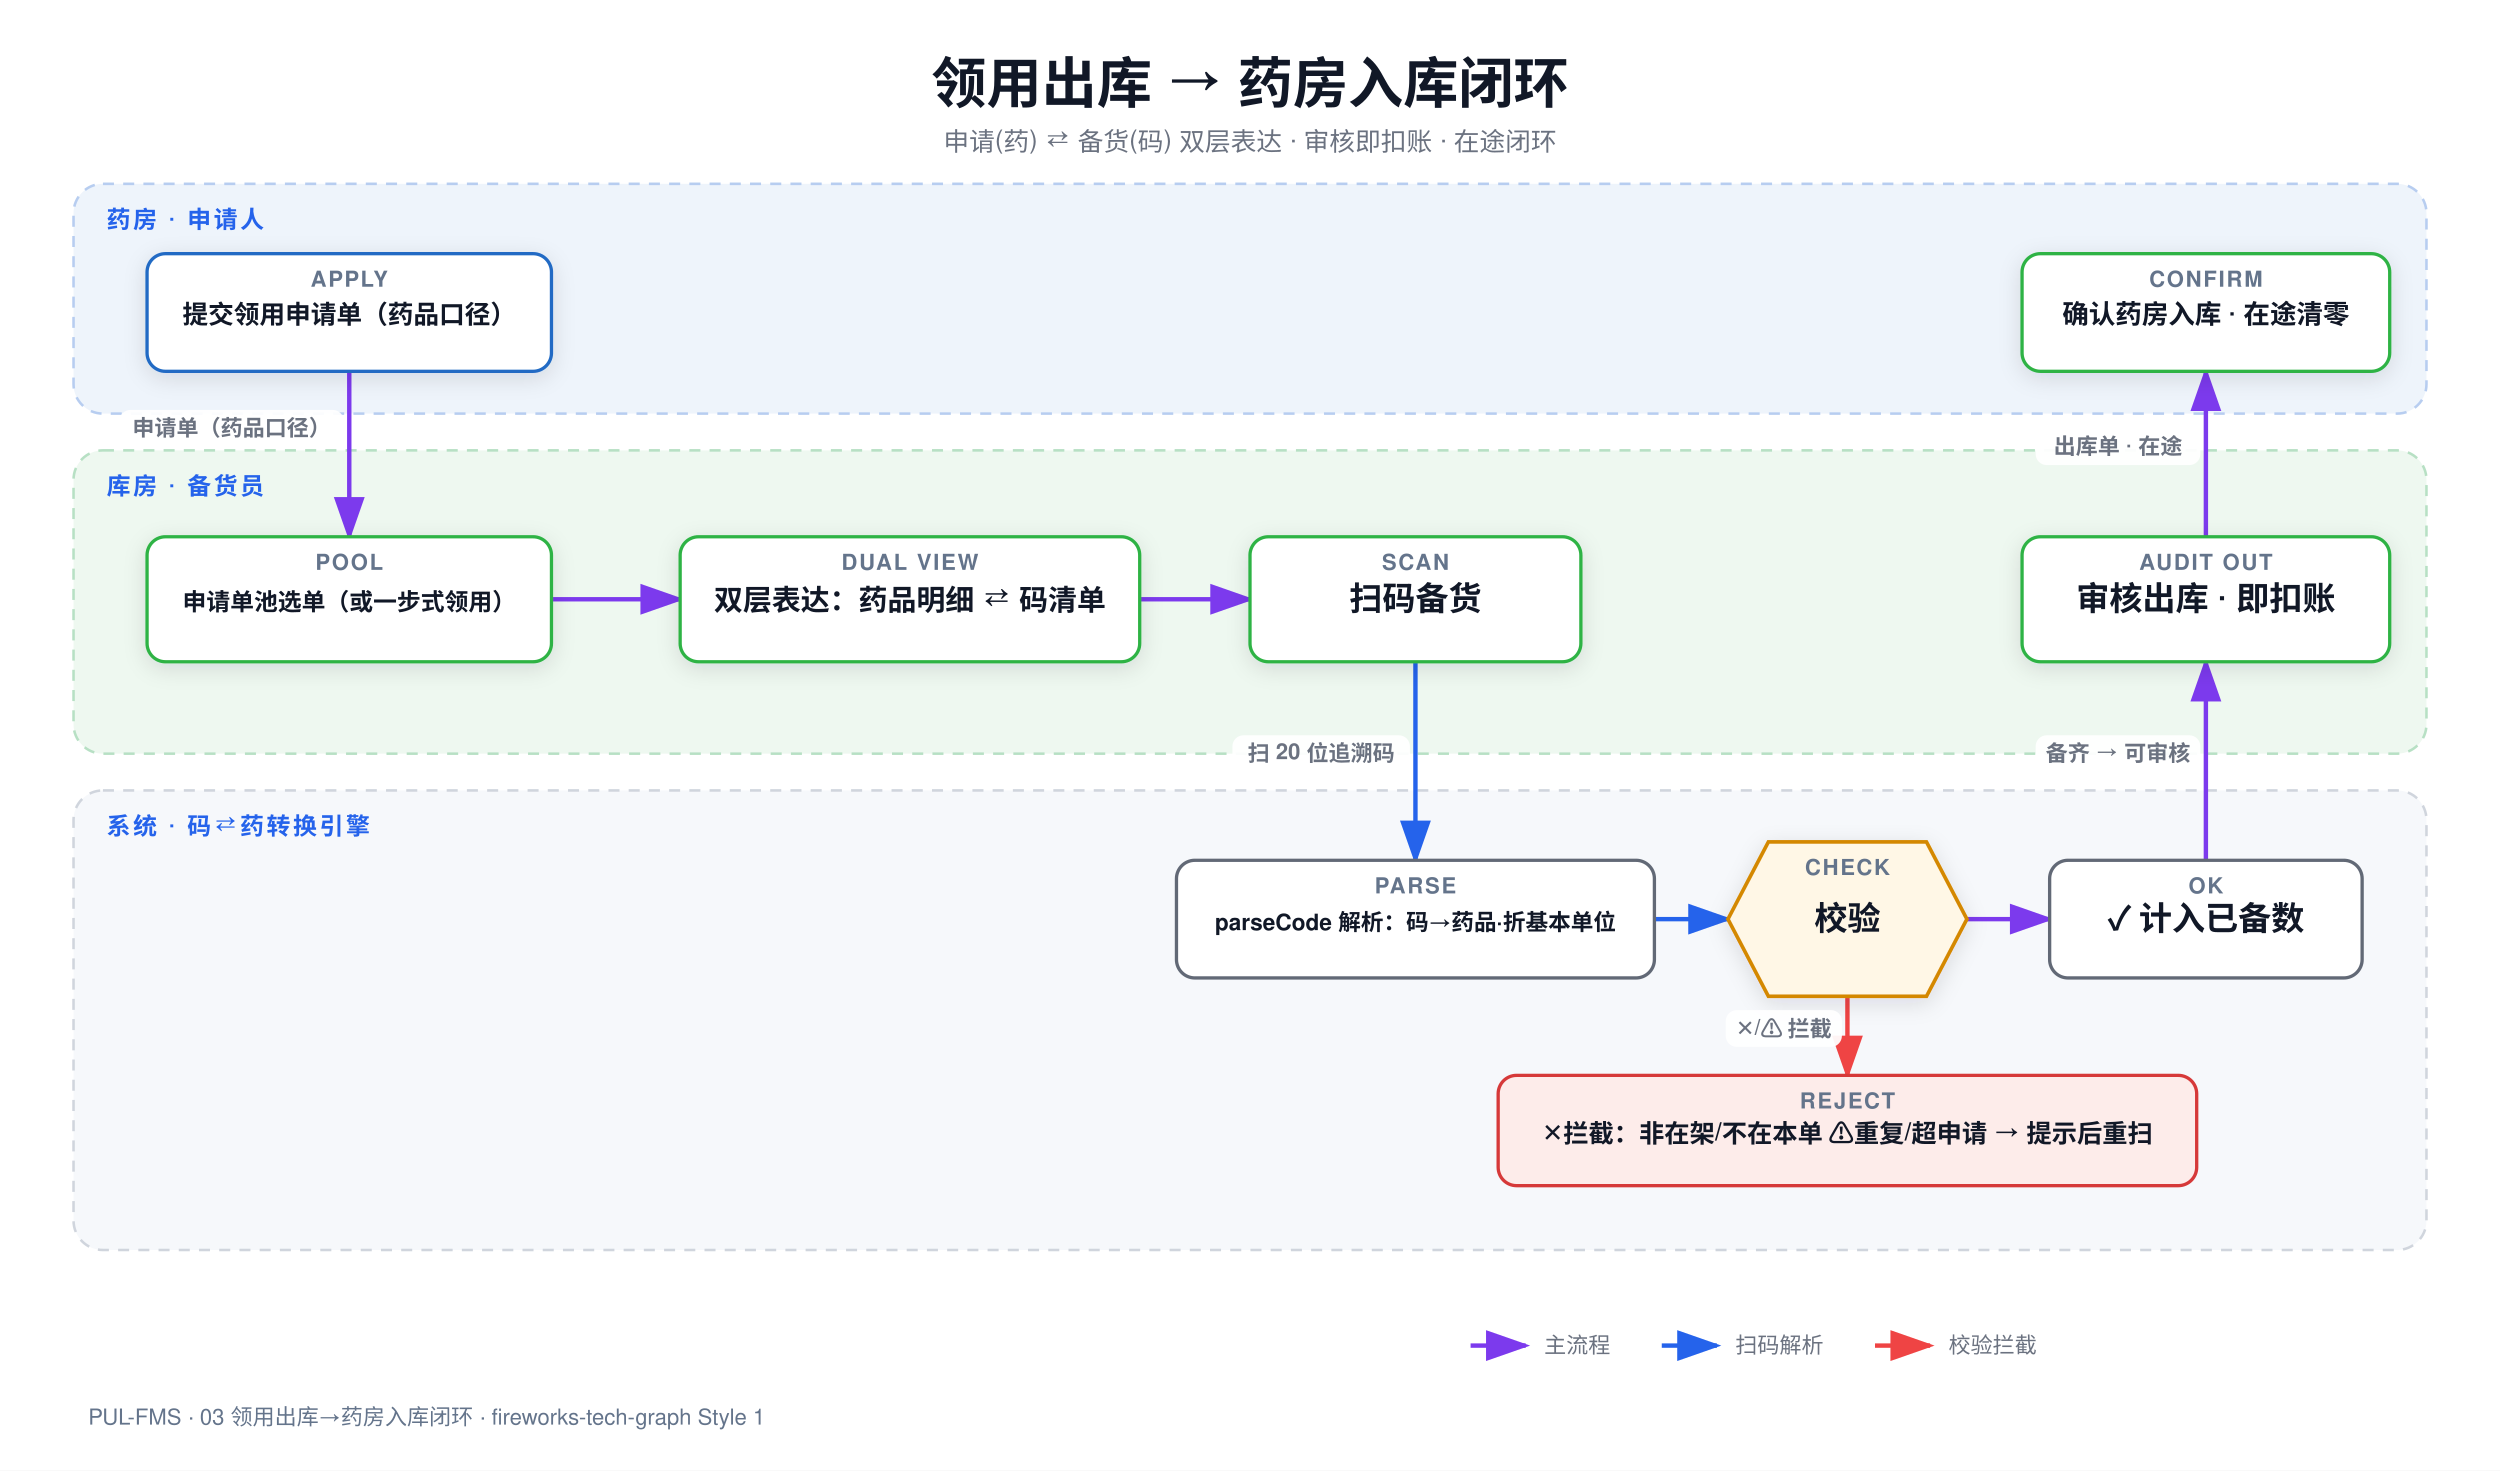
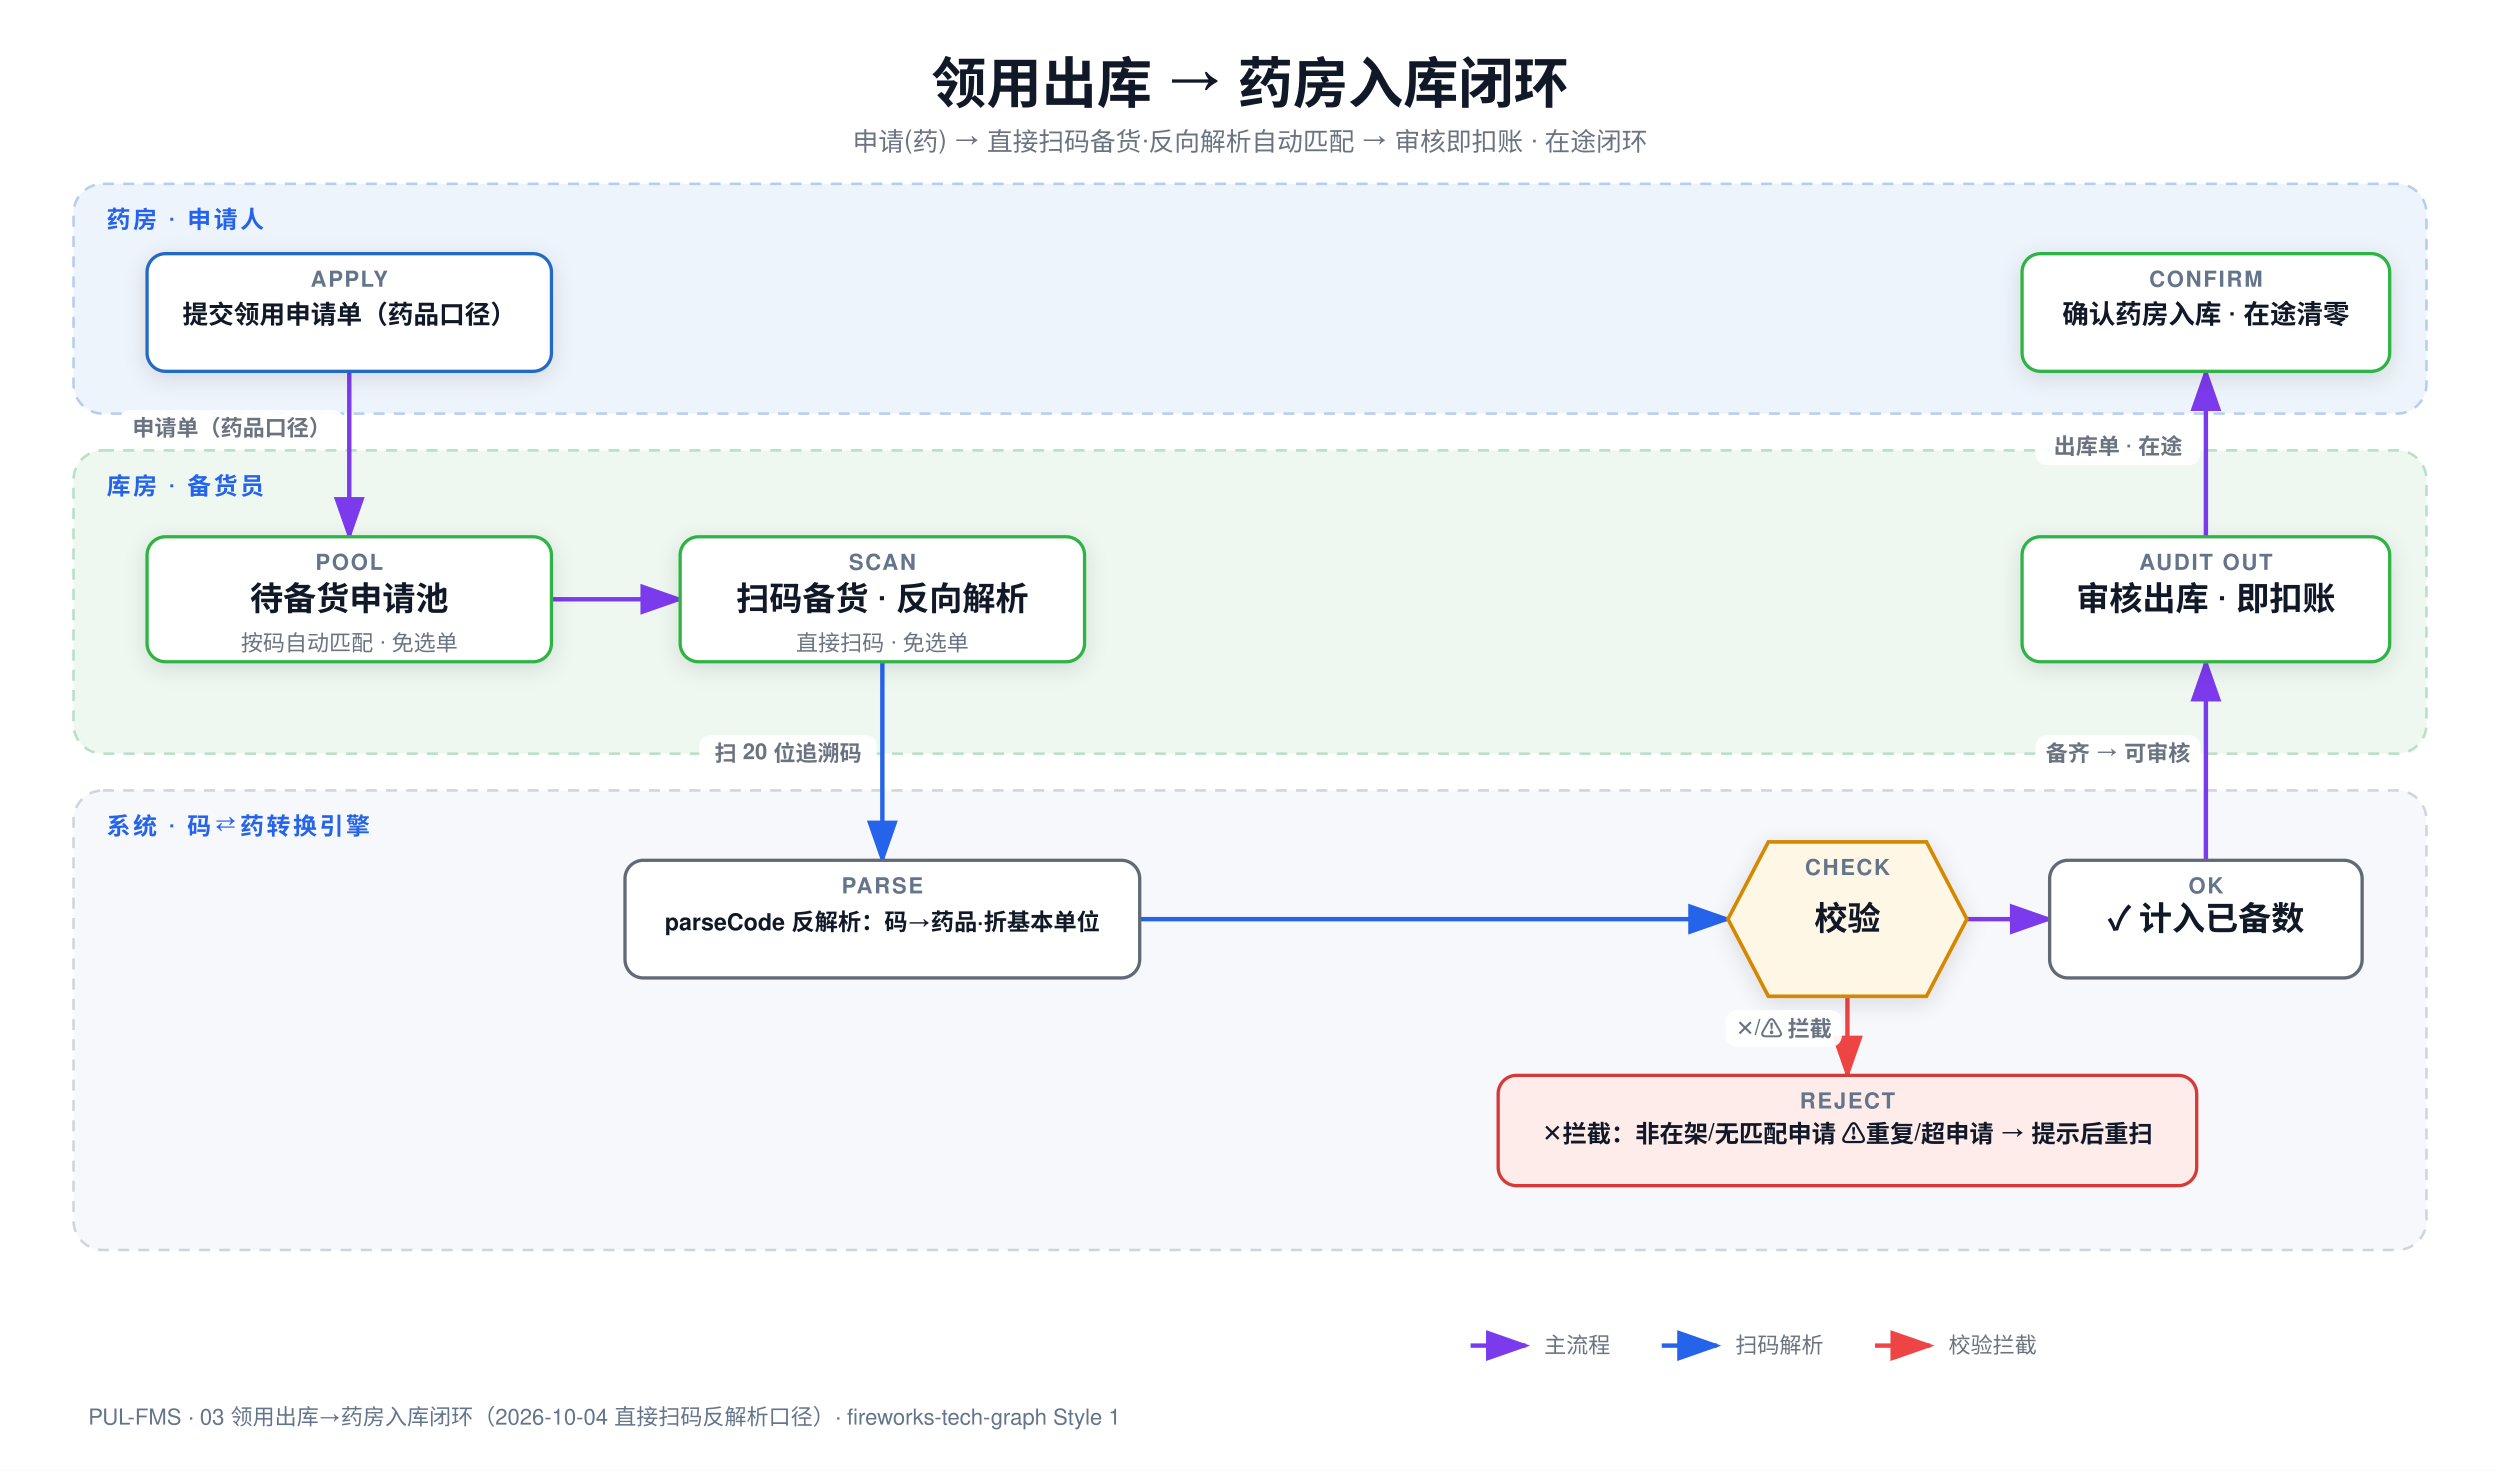
<svg xmlns="http://www.w3.org/2000/svg" viewBox="0 0 1360 800" width="1360" height="800" data-generator="fireworks-tech-graph" data-schema-version="1" data-text-metrics="heuristic-v1" data-style-id="1" data-visual-theme="Flat Icon" data-diagram-type="architecture" data-motion-scene="" data-semantic-profile="generic" data-semantic-valid="true" data-quality-profile="showcase" data-max-bends-per-edge="2" data-max-total-bends="8" data-max-route-stretch="1.35" data-max-bridged-crossings="0" data-min-node-gap="40.0" data-min-container-gutter="20.0" data-min-label-clearance="4.0" data-min-segment-length="16.0">
  <defs>
    <marker id="arrowA" markerWidth="10" markerHeight="7" refX="9" refY="3.5" orient="auto">
      <polygon points="0 0, 10 3.5, 0 7" fill="#7c3aed" />
    </marker>
    <marker id="arrowB" markerWidth="10" markerHeight="7" refX="9" refY="3.5" orient="auto">
      <polygon points="0 0, 10 3.5, 0 7" fill="#10b981" />
    </marker>
    <marker id="arrowC" markerWidth="10" markerHeight="7" refX="9" refY="3.5" orient="auto">
      <polygon points="0 0, 10 3.5, 0 7" fill="#2563eb" />
    </marker>
    <marker id="arrowE" markerWidth="10" markerHeight="7" refX="9" refY="3.5" orient="auto">
      <polygon points="0 0, 10 3.5, 0 7" fill="#f97316" />
    </marker>
    <marker id="arrowF" markerWidth="10" markerHeight="7" refX="9" refY="3.5" orient="auto">
      <polygon points="0 0, 10 3.5, 0 7" fill="#7c3aed" />
    </marker>
    <marker id="arrowG" markerWidth="10" markerHeight="7" refX="9" refY="3.5" orient="auto">
      <polygon points="0 0, 10 3.5, 0 7" fill="#ef4444" />
    </marker>
    <marker id="arrowH" markerWidth="10" markerHeight="7" refX="9" refY="3.5" orient="auto">
      <polygon points="0 0, 10 3.5, 0 7" fill="#6b7280" />
    </marker>
    <filter id="shadowSoft" x="-20%" y="-20%" width="140%" height="160%">
      <feDropShadow dx="0" dy="3" stdDeviation="6" flood-color="#0f172a" flood-opacity="0.12" />
    </filter>
    <filter id="shadowGlass" x="-20%" y="-20%" width="140%" height="160%">
      <feDropShadow dx="0" dy="10" stdDeviation="16" flood-color="#020617" flood-opacity="0.28" />
    </filter>
    <style>
    text { font-family: 'Helvetica Neue', Helvetica, Arial, 'PingFang SC', 'Noto Sans CJK SC', 'Microsoft YaHei', 'Microsoft JhengHei', 'SimHei', sans-serif; }
    .title { font-size: 30px; font-weight: 700; fill: #111827; }
    .subtitle { font-size: 14px; font-weight: 500; fill: #6b7280; }
    .section { font-size: 13px; font-weight: 700; fill: #2563eb; letter-spacing: 1.4px; }
    .section-sub { font-size: 12px; font-weight: 500; fill: #64748b; }
    .node-title { font-weight: 700; fill: #111827; }
    .node-sub { font-weight: 500; fill: #6b7280; }
    .node-type { font-size: 12px; font-weight: 700; fill: #64748b; letter-spacing: 0.08em; }
    .arrow-label { font-size: 12px; font-weight: 600; fill: #6b7280; }
    .legend { font-size: 12px; font-weight: 500; fill: #6b7280; }
    .footnote { font-size: 12px; font-weight: 500; fill: #64748b; }
    .metric-label { font-size: 8.5px; font-weight: 700; fill: #64748b; text-transform: uppercase; }
    .metric-value { font-size: 9.5px; font-weight: 700; fill: #111827; }
    </style>
  </defs>
  <rect data-graph-role="background" width="1360.0" height="800.0" fill="#ffffff" />
  <text x="680.0" y="56" text-anchor="middle" class="title">领用出库 → 药房入库闭环</text>
-   <text x="680.0" y="82" text-anchor="middle" class="subtitle">申请(药) ⇄ 备货(码) 双层表达 · 审核即扣账 · 在途闭环</text>
+   <text x="680.0" y="82" text-anchor="middle" class="subtitle">申请(药) → 直接扫码备货·反向解析自动匹配 → 审核即扣账 · 在途闭环</text>
  <g id="lane-ph" data-graph-role="container" data-container-id="lane-ph" data-semantic-role="boundary" data-graph-bounds="40,100,1320,225">
    <rect data-graph-role="container" x="40.0" y="100.0" width="1280.0" height="125.0" rx="16.0" fill="#eef4fb" stroke="#b7cdf0" stroke-width="1.4" stroke-dasharray="6 5" />
    <text x="58.0" y="124.0" class="section">药房 · 申请人</text>
    <rect id="lane-ph-header" data-graph-role="reserved" data-reserved-kind="container-header" x="48" y="106" width="111.9" height="30" fill="none" stroke="none" />
  </g>
  <g id="lane-wh" data-graph-role="container" data-container-id="lane-wh" data-semantic-role="boundary" data-graph-bounds="40,245,1320,410">
    <rect data-graph-role="container" x="40.0" y="245.0" width="1280.0" height="165.0" rx="16.0" fill="#eef8f0" stroke="#b7e0c4" stroke-width="1.4" stroke-dasharray="6 5" />
    <text x="58.0" y="269.0" class="section">库房 · 备货员</text>
    <rect id="lane-wh-header" data-graph-role="reserved" data-reserved-kind="container-header" x="48" y="251" width="111.9" height="30" fill="none" stroke="none" />
  </g>
  <g id="lane-sys" data-graph-role="container" data-container-id="lane-sys" data-semantic-role="boundary" data-graph-bounds="40,430,1320,680">
    <rect data-graph-role="container" x="40.0" y="430.0" width="1280.0" height="250.0" rx="16.0" fill="#f6f8fb" stroke="#d0d5dd" stroke-width="1.4" stroke-dasharray="6 5" />
    <text x="58.0" y="454.0" class="section">系统 · 码⇄药转换引擎</text>
    <rect id="lane-sys-header" data-graph-role="reserved" data-reserved-kind="container-header" x="48" y="436" width="158.44" height="30" fill="none" stroke="none" />
  </g>
  <path id="a1" data-graph-role="edge" data-edge-id="a1" data-source="H1" data-target="W1" data-edge-kind="flow" data-topic-id="" data-flow="control" data-motion-role="" data-motion-stage="" data-motion-order="" data-protocol="" data-via="" data-critical-path-id="" data-critical-hop="" data-critical-hops="" data-critical="false" data-bends="0" data-route-stretch="1.0" data-bridges="" d="M 190,202 L 190,292" fill="none" stroke="#7c3aed" stroke-width="2.4" stroke-linecap="round" stroke-linejoin="round" marker-end="url(#arrowA)" />
-   <path id="a2" data-graph-role="edge" data-edge-id="a2" data-source="W1" data-target="W2" data-edge-kind="flow" data-topic-id="" data-flow="control" data-motion-role="" data-motion-stage="" data-motion-order="" data-protocol="" data-via="" data-critical-path-id="" data-critical-hop="" data-critical-hops="" data-critical="false" data-bends="0" data-route-stretch="1.0" data-bridges="" d="M 300,326 L 370,326" fill="none" stroke="#7c3aed" stroke-width="2.4" stroke-linecap="round" stroke-linejoin="round" marker-end="url(#arrowA)" />
-   <path id="a3" data-graph-role="edge" data-edge-id="a3" data-source="W2" data-target="W3" data-edge-kind="flow" data-topic-id="" data-flow="control" data-motion-role="" data-motion-stage="" data-motion-order="" data-protocol="" data-via="" data-critical-path-id="" data-critical-hop="" data-critical-hops="" data-critical="false" data-bends="0" data-route-stretch="1.0" data-bridges="" d="M 620,326 L 680,326" fill="none" stroke="#7c3aed" stroke-width="2.4" stroke-linecap="round" stroke-linejoin="round" marker-end="url(#arrowA)" />
-   <path id="a4" data-graph-role="edge" data-edge-id="a4" data-source="W3" data-target="Y1" data-edge-kind="flow" data-topic-id="" data-flow="read" data-motion-role="" data-motion-stage="" data-motion-order="" data-protocol="" data-via="" data-critical-path-id="" data-critical-hop="" data-critical-hops="" data-critical="false" data-bends="0" data-route-stretch="1.0" data-bridges="" d="M 770,360 L 770,468" fill="none" stroke="#2563eb" stroke-width="2.4" stroke-linecap="round" stroke-linejoin="round" marker-end="url(#arrowC)" />
-   <path id="a5" data-graph-role="edge" data-edge-id="a5" data-source="Y1" data-target="Y2" data-edge-kind="flow" data-topic-id="" data-flow="read" data-motion-role="" data-motion-stage="" data-motion-order="" data-protocol="" data-via="" data-critical-path-id="" data-critical-hop="" data-critical-hops="" data-critical="false" data-bends="0" data-route-stretch="1.0" data-bridges="" d="M 900,500 L 940,500" fill="none" stroke="#2563eb" stroke-width="2.4" stroke-linecap="round" stroke-linejoin="round" marker-end="url(#arrowC)" />
+   <path id="a2" data-graph-role="edge" data-edge-id="a2" data-source="W1" data-target="W3" data-edge-kind="flow" data-topic-id="" data-flow="control" data-motion-role="" data-motion-stage="" data-motion-order="" data-protocol="" data-via="" data-critical-path-id="" data-critical-hop="" data-critical-hops="" data-critical="false" data-bends="0" data-route-stretch="1.0" data-bridges="" d="M 300,326 L 370,326" fill="none" stroke="#7c3aed" stroke-width="2.4" stroke-linecap="round" stroke-linejoin="round" marker-end="url(#arrowA)" />
+   <path id="a4" data-graph-role="edge" data-edge-id="a4" data-source="W3" data-target="Y1" data-edge-kind="flow" data-topic-id="" data-flow="read" data-motion-role="" data-motion-stage="" data-motion-order="" data-protocol="" data-via="" data-critical-path-id="" data-critical-hop="" data-critical-hops="" data-critical="false" data-bends="0" data-route-stretch="1.0" data-bridges="" d="M 480,360 L 480,468" fill="none" stroke="#2563eb" stroke-width="2.4" stroke-linecap="round" stroke-linejoin="round" marker-end="url(#arrowC)" />
+   <path id="a5" data-graph-role="edge" data-edge-id="a5" data-source="Y1" data-target="Y2" data-edge-kind="flow" data-topic-id="" data-flow="read" data-motion-role="" data-motion-stage="" data-motion-order="" data-protocol="" data-via="" data-critical-path-id="" data-critical-hop="" data-critical-hops="" data-critical="false" data-bends="0" data-route-stretch="1.0" data-bridges="" d="M 620,500 L 940,500" fill="none" stroke="#2563eb" stroke-width="2.4" stroke-linecap="round" stroke-linejoin="round" marker-end="url(#arrowC)" />
  <path id="a6" data-graph-role="edge" data-edge-id="a6" data-source="Y2" data-target="Y3" data-edge-kind="flow" data-topic-id="" data-flow="control" data-motion-role="" data-motion-stage="" data-motion-order="" data-protocol="" data-via="" data-critical-path-id="" data-critical-hop="" data-critical-hops="" data-critical="false" data-bends="0" data-route-stretch="1.0" data-bridges="" d="M 1070,500 L 1115,500" fill="none" stroke="#7c3aed" stroke-width="2.4" stroke-linecap="round" stroke-linejoin="round" marker-end="url(#arrowA)" />
  <path id="a7" data-graph-role="edge" data-edge-id="a7" data-source="Y3" data-target="W6" data-edge-kind="flow" data-topic-id="" data-flow="control" data-motion-role="" data-motion-stage="" data-motion-order="" data-protocol="" data-via="" data-critical-path-id="" data-critical-hop="" data-critical-hops="" data-critical="false" data-bends="0" data-route-stretch="1.0" data-bridges="" d="M 1200,468 L 1200,360" fill="none" stroke="#7c3aed" stroke-width="2.4" stroke-linecap="round" stroke-linejoin="round" marker-end="url(#arrowA)" />
  <path id="a8" data-graph-role="edge" data-edge-id="a8" data-source="W6" data-target="H5" data-edge-kind="flow" data-topic-id="" data-flow="control" data-motion-role="" data-motion-stage="" data-motion-order="" data-protocol="" data-via="" data-critical-path-id="" data-critical-hop="" data-critical-hops="" data-critical="false" data-bends="0" data-route-stretch="1.0" data-bridges="" d="M 1200,292 L 1200,202" fill="none" stroke="#7c3aed" stroke-width="2.4" stroke-linecap="round" stroke-linejoin="round" marker-end="url(#arrowA)" />
  <path id="a9" data-graph-role="edge" data-edge-id="a9" data-source="Y2" data-target="Y4" data-edge-kind="flow" data-topic-id="" data-flow="feedback" data-motion-role="" data-motion-stage="" data-motion-order="" data-protocol="" data-via="" data-critical-path-id="" data-critical-hop="" data-critical-hops="" data-critical="false" data-bends="0" data-route-stretch="1.0" data-bridges="" d="M 1005,542 L 1005,585" fill="none" stroke="#ef4444" stroke-width="2.4" stroke-linecap="round" stroke-linejoin="round" marker-end="url(#arrowG)" />
  <g id="node-H1" data-graph-role="node" data-node-id="H1" data-semantic-role="rect" data-motion-role="" data-motion-stage="" data-motion-order="" data-parent="" data-deployment-id="" data-topic-id="" data-span-id="" data-station-order="" data-status="" data-start-ms="" data-duration-ms="" data-parent-span="" data-graph-bounds="80,138,300,202">
    <rect x="80.0" y="138.0" width="220.0" height="64.0" rx="10.0" fill="#ffffff" stroke="#206bc4" stroke-width="1.8" filter="url(#shadowSoft)" />
    <text x="190.0" y="156.0" text-anchor="middle" class="node-type">APPLY</text>
    <text data-text-role="title" data-full-text="提交领用申请单（药品口径）" data-text-max-width="196.0" x="190.0" y="176.0" text-anchor="middle" class="node-title" font-size="13.96">提交领用申请单（药品口径）</text>
  </g>
  <g id="node-H5" data-graph-role="node" data-node-id="H5" data-semantic-role="rect" data-motion-role="" data-motion-stage="" data-motion-order="" data-parent="" data-deployment-id="" data-topic-id="" data-span-id="" data-station-order="" data-status="" data-start-ms="" data-duration-ms="" data-parent-span="" data-graph-bounds="1100,138,1300,202">
    <rect x="1100.0" y="138.0" width="200.0" height="64.0" rx="10.0" fill="#ffffff" stroke="#2fb344" stroke-width="1.8" filter="url(#shadowSoft)" />
    <text x="1200.0" y="156.0" text-anchor="middle" class="node-type">CONFIRM</text>
    <text data-text-role="title" data-full-text="确认药房入库 · 在途清零" data-text-max-width="176.0" x="1200.0" y="176.0" text-anchor="middle" class="node-title" font-size="14.42">确认药房入库 · 在途清零</text>
  </g>
  <g id="node-W1" data-graph-role="node" data-node-id="W1" data-semantic-role="rect" data-motion-role="" data-motion-stage="" data-motion-order="" data-parent="" data-deployment-id="" data-topic-id="" data-span-id="" data-station-order="" data-status="" data-start-ms="" data-duration-ms="" data-parent-span="" data-graph-bounds="80,292,300,360">
    <rect x="80.0" y="292.0" width="220.0" height="68.0" rx="10.0" fill="#ffffff" stroke="#2fb344" stroke-width="1.8" filter="url(#shadowSoft)" />
    <text x="190.0" y="310.0" text-anchor="middle" class="node-type">POOL</text>
-     <text data-text-role="title" data-full-text="申请单池选单（或一步式领用）" data-text-max-width="196.0" x="190.0" y="332.0" text-anchor="middle" class="node-title" font-size="12.96">申请单池选单（或一步式领用）</text>
+     <text data-text-role="title" data-full-text="待备货申请池" data-text-max-width="196.0" x="190.0" y="332.0" text-anchor="middle" class="node-title" font-size="18">待备货申请池</text>
+     <text data-text-role="subtitle" data-full-text="按码自动匹配 · 免选单" data-text-max-width="196.0" x="190.0" y="354.0" text-anchor="middle" class="node-sub" font-size="12">按码自动匹配 · 免选单</text>
  </g>
-   <g id="node-W2" data-graph-role="node" data-node-id="W2" data-semantic-role="rect" data-motion-role="" data-motion-stage="" data-motion-order="" data-parent="" data-deployment-id="" data-topic-id="" data-span-id="" data-station-order="" data-status="" data-start-ms="" data-duration-ms="" data-parent-span="" data-graph-bounds="370,292,620,360">
-     <rect x="370.0" y="292.0" width="250.0" height="68.0" rx="10.0" fill="#ffffff" stroke="#2fb344" stroke-width="1.8" filter="url(#shadowSoft)" />
-     <text x="495.0" y="310.0" text-anchor="middle" class="node-type">DUAL VIEW</text>
-     <text data-text-role="title" data-full-text="双层表达：药品明细 ⇄ 码清单" data-text-max-width="226.0" x="495.0" y="332.0" text-anchor="middle" class="node-title" font-size="15.73">双层表达：药品明细 ⇄ 码清单</text>
-   </g>
-   <g id="node-W3" data-graph-role="node" data-node-id="W3" data-semantic-role="rect" data-motion-role="" data-motion-stage="" data-motion-order="" data-parent="" data-deployment-id="" data-topic-id="" data-span-id="" data-station-order="" data-status="" data-start-ms="" data-duration-ms="" data-parent-span="" data-graph-bounds="680,292,860,360">
-     <rect x="680.0" y="292.0" width="180.0" height="68.0" rx="10.0" fill="#ffffff" stroke="#2fb344" stroke-width="1.8" filter="url(#shadowSoft)" />
-     <text x="770.0" y="310.0" text-anchor="middle" class="node-type">SCAN</text>
-     <text data-text-role="title" data-full-text="扫码备货" data-text-max-width="156.0" x="770.0" y="332.0" text-anchor="middle" class="node-title" font-size="18">扫码备货</text>
+   <g id="node-W3" data-graph-role="node" data-node-id="W3" data-semantic-role="rect" data-motion-role="" data-motion-stage="" data-motion-order="" data-parent="" data-deployment-id="" data-topic-id="" data-span-id="" data-station-order="" data-status="" data-start-ms="" data-duration-ms="" data-parent-span="" data-graph-bounds="370,292,590,360">
+     <rect x="370.0" y="292.0" width="220.0" height="68.0" rx="10.0" fill="#ffffff" stroke="#2fb344" stroke-width="1.8" filter="url(#shadowSoft)" />
+     <text x="480.0" y="310.0" text-anchor="middle" class="node-type">SCAN</text>
+     <text data-text-role="title" data-full-text="扫码备货 · 反向解析" data-text-max-width="196.0" x="480.0" y="332.0" text-anchor="middle" class="node-title" font-size="18">扫码备货 · 反向解析</text>
+     <text data-text-role="subtitle" data-full-text="直接扫码 · 免选单" data-text-max-width="196.0" x="480.0" y="354.0" text-anchor="middle" class="node-sub" font-size="12">直接扫码 · 免选单</text>
  </g>
  <g id="node-W6" data-graph-role="node" data-node-id="W6" data-semantic-role="rect" data-motion-role="" data-motion-stage="" data-motion-order="" data-parent="" data-deployment-id="" data-topic-id="" data-span-id="" data-station-order="" data-status="" data-start-ms="" data-duration-ms="" data-parent-span="" data-graph-bounds="1100,292,1300,360">
    <rect x="1100.0" y="292.0" width="200.0" height="68.0" rx="10.0" fill="#ffffff" stroke="#2fb344" stroke-width="1.8" filter="url(#shadowSoft)" />
    <text x="1200.0" y="310.0" text-anchor="middle" class="node-type">AUDIT OUT</text>
    <text data-text-role="title" data-full-text="审核出库 · 即扣账" data-text-max-width="176.0" x="1200.0" y="332.0" text-anchor="middle" class="node-title" font-size="18">审核出库 · 即扣账</text>
  </g>
-   <g id="node-Y1" data-graph-role="node" data-node-id="Y1" data-semantic-role="rect" data-motion-role="" data-motion-stage="" data-motion-order="" data-parent="" data-deployment-id="" data-topic-id="" data-span-id="" data-station-order="" data-status="" data-start-ms="" data-duration-ms="" data-parent-span="" data-graph-bounds="640,468,900,532">
-     <rect x="640.0" y="468.0" width="260.0" height="64.0" rx="10.0" fill="#ffffff" stroke="#626976" stroke-width="1.8" />
-     <text x="770.0" y="486.0" text-anchor="middle" class="node-type">PARSE</text>
-     <text data-text-role="title" data-full-text="parseCode 解析：码→药品·折基本单位" data-text-max-width="236.0" x="770.0" y="506.0" text-anchor="middle" class="node-title" font-size="12.31">parseCode 解析：码→药品·折基本单位</text>
+   <g id="node-Y1" data-graph-role="node" data-node-id="Y1" data-semantic-role="rect" data-motion-role="" data-motion-stage="" data-motion-order="" data-parent="" data-deployment-id="" data-topic-id="" data-span-id="" data-station-order="" data-status="" data-start-ms="" data-duration-ms="" data-parent-span="" data-graph-bounds="340,468,620,532">
+     <rect x="340.0" y="468.0" width="280.0" height="64.0" rx="10.0" fill="#ffffff" stroke="#626976" stroke-width="1.8" />
+     <text x="480.0" y="486.0" text-anchor="middle" class="node-type">PARSE</text>
+     <text data-text-role="title" data-full-text="parseCode 反解析：码→药品·折基本单位" data-text-max-width="256.0" x="480.0" y="506.0" text-anchor="middle" class="node-title" font-size="12.64">parseCode 反解析：码→药品·折基本单位</text>
  </g>
  <g id="node-Y2" data-graph-role="node" data-node-id="Y2" data-semantic-role="hexagon" data-motion-role="" data-motion-stage="" data-motion-order="" data-parent="" data-deployment-id="" data-topic-id="" data-span-id="" data-station-order="" data-status="" data-start-ms="" data-duration-ms="" data-parent-span="" data-graph-bounds="940,458,1070,542">
    <path d="M 962.0 458.0 L 1048.0 458.0 L 1070.0 500.0 L 1048.0 542.0 L 962.0 542.0 L 940.0 500.0 Z" fill="#fff7e6" stroke="#d48806" stroke-width="2.0" filter="url(#shadowSoft)" />
    <text x="1005.0" y="476.0" text-anchor="middle" class="node-type">CHECK</text>
    <text data-text-role="title" data-full-text="校验" data-text-max-width="78.0" x="1005.0" y="506.0" text-anchor="middle" class="node-title" font-size="18">校验</text>
  </g>
  <g id="node-Y3" data-graph-role="node" data-node-id="Y3" data-semantic-role="rect" data-motion-role="" data-motion-stage="" data-motion-order="" data-parent="" data-deployment-id="" data-topic-id="" data-span-id="" data-station-order="" data-status="" data-start-ms="" data-duration-ms="" data-parent-span="" data-graph-bounds="1115,468,1285,532">
    <rect x="1115.0" y="468.0" width="170.0" height="64.0" rx="10.0" fill="#ffffff" stroke="#626976" stroke-width="1.8" />
    <text x="1200.0" y="486.0" text-anchor="middle" class="node-type">OK</text>
    <text data-text-role="title" data-full-text="✓ 计入已备数" data-text-max-width="146.0" x="1200.0" y="506.0" text-anchor="middle" class="node-title" font-size="18">✓ 计入已备数</text>
  </g>
  <g id="node-Y4" data-graph-role="node" data-node-id="Y4" data-semantic-role="rect" data-motion-role="" data-motion-stage="" data-motion-order="" data-parent="" data-deployment-id="" data-topic-id="" data-span-id="" data-station-order="" data-status="" data-start-ms="" data-duration-ms="" data-parent-span="" data-graph-bounds="815,585,1195,645">
    <rect x="815.0" y="585.0" width="380.0" height="60.0" rx="10.0" fill="#fdecea" stroke="#d63939" stroke-width="1.8" />
    <text x="1005.0" y="603.0" text-anchor="middle" class="node-type">REJECT</text>
-     <text data-text-role="title" data-full-text="✕拦截：非在架/不在本单 ⚠重复/超申请 → 提示后重扫" data-text-max-width="356.0" x="1005.0" y="621.0" text-anchor="middle" class="node-title" font-size="13.74">✕拦截：非在架/不在本单 ⚠重复/超申请 → 提示后重扫</text>
+     <text data-text-role="title" data-full-text="✕拦截：非在架/无匹配申请 ⚠重复/超申请 → 提示后重扫" data-text-max-width="356.0" x="1005.0" y="621.0" text-anchor="middle" class="node-title" font-size="13.19">✕拦截：非在架/无匹配申请 ⚠重复/超申请 → 提示后重扫</text>
  </g>
  <g id="a1-label" data-graph-role="label" data-owner="a1" data-graph-bounds="65,223,187,243">
    <rect x="65.0" y="223.0" width="122.0" height="20" rx="6" fill="#ffffff" opacity="0.94" />
    <text x="126.0" y="237.0" text-anchor="middle" class="arrow-label">申请单（药品口径）</text>
  </g>
-   <g id="a4-label" data-graph-role="label" data-owner="a4" data-graph-bounds="670.44,400,767,420">
-     <rect x="670.44" y="400.0" width="96.56" height="20" rx="6" fill="#ffffff" opacity="0.94" />
-     <text x="718.72" y="414.0" text-anchor="middle" class="arrow-label">扫 20 位追溯码</text>
+   <g id="a4-label" data-graph-role="label" data-owner="a4" data-graph-bounds="380.44,400,477,420">
+     <rect x="380.44" y="400.0" width="96.56" height="20" rx="6" fill="#ffffff" opacity="0.94" />
+     <text x="428.72" y="414.0" text-anchor="middle" class="arrow-label">扫 20 位追溯码</text>
  </g>
  <g id="a7-label" data-graph-role="label" data-owner="a7" data-graph-bounds="1107.4,400,1197,420">
    <rect x="1107.4" y="400.0" width="89.6" height="20" rx="6" fill="#ffffff" opacity="0.94" />
    <text x="1152.2" y="414.0" text-anchor="middle" class="arrow-label">备齐 → 可审核</text>
  </g>
  <g id="a8-label" data-graph-role="label" data-owner="a8" data-graph-bounds="1107.4,233,1197,253">
    <rect x="1107.4" y="233.0" width="89.6" height="20" rx="6" fill="#ffffff" opacity="0.94" />
    <text x="1152.2" y="247.0" text-anchor="middle" class="arrow-label">出库单 · 在途</text>
  </g>
  <g id="a9-label" data-graph-role="label" data-owner="a9" data-graph-bounds="938.8,549.5,1002,569.5">
    <rect x="938.8" y="549.5" width="63.2" height="20" rx="6" fill="#ffffff" opacity="0.94" />
    <text x="970.4" y="563.5" text-anchor="middle" class="arrow-label">✕/⚠ 拦截</text>
  </g>
  <g id="legend" data-graph-role="legend">
    <rect id="legend-zone" data-graph-role="reserved" data-reserved-kind="legend" x="790" y="718" width="338" height="46" rx="10" fill="none" stroke="none" />
    <line data-graph-role="decoration" x1="800.0" y1="732.0" x2="830.0" y2="732.0" stroke="#7c3aed" stroke-width="2.4" marker-end="url(#arrowA)" />
    <text data-graph-role="decoration" x="840.0" y="736.0" class="legend">主流程</text>
    <line data-graph-role="decoration" x1="904.0" y1="732.0" x2="934.0" y2="732.0" stroke="#2563eb" stroke-width="2.4" marker-end="url(#arrowC)" />
    <text data-graph-role="decoration" x="944.0" y="736.0" class="legend">扫码解析</text>
    <line data-graph-role="decoration" x1="1020.0" y1="732.0" x2="1050.0" y2="732.0" stroke="#ef4444" stroke-width="2.4" marker-end="url(#arrowG)" />
    <text data-graph-role="decoration" x="1060.0" y="736.0" class="legend">校验拦截</text>
  </g>
-   <g id="footer" data-graph-role="reserved" data-graph-bounds="48,763,433,779">
-     <text x="48.0" y="775.0" class="footnote">PUL-FMS · 03 领用出库→药房入库闭环 · fireworks-tech-graph Style 1</text>
+   <g id="footer" data-graph-role="reserved" data-graph-bounds="48,763,580,779">
+     <text x="48.0" y="775.0" class="footnote">PUL-FMS · 03 领用出库→药房入库闭环（2026-10-04 直接扫码反解析口径）· fireworks-tech-graph Style 1</text>
  </g>
</svg>
